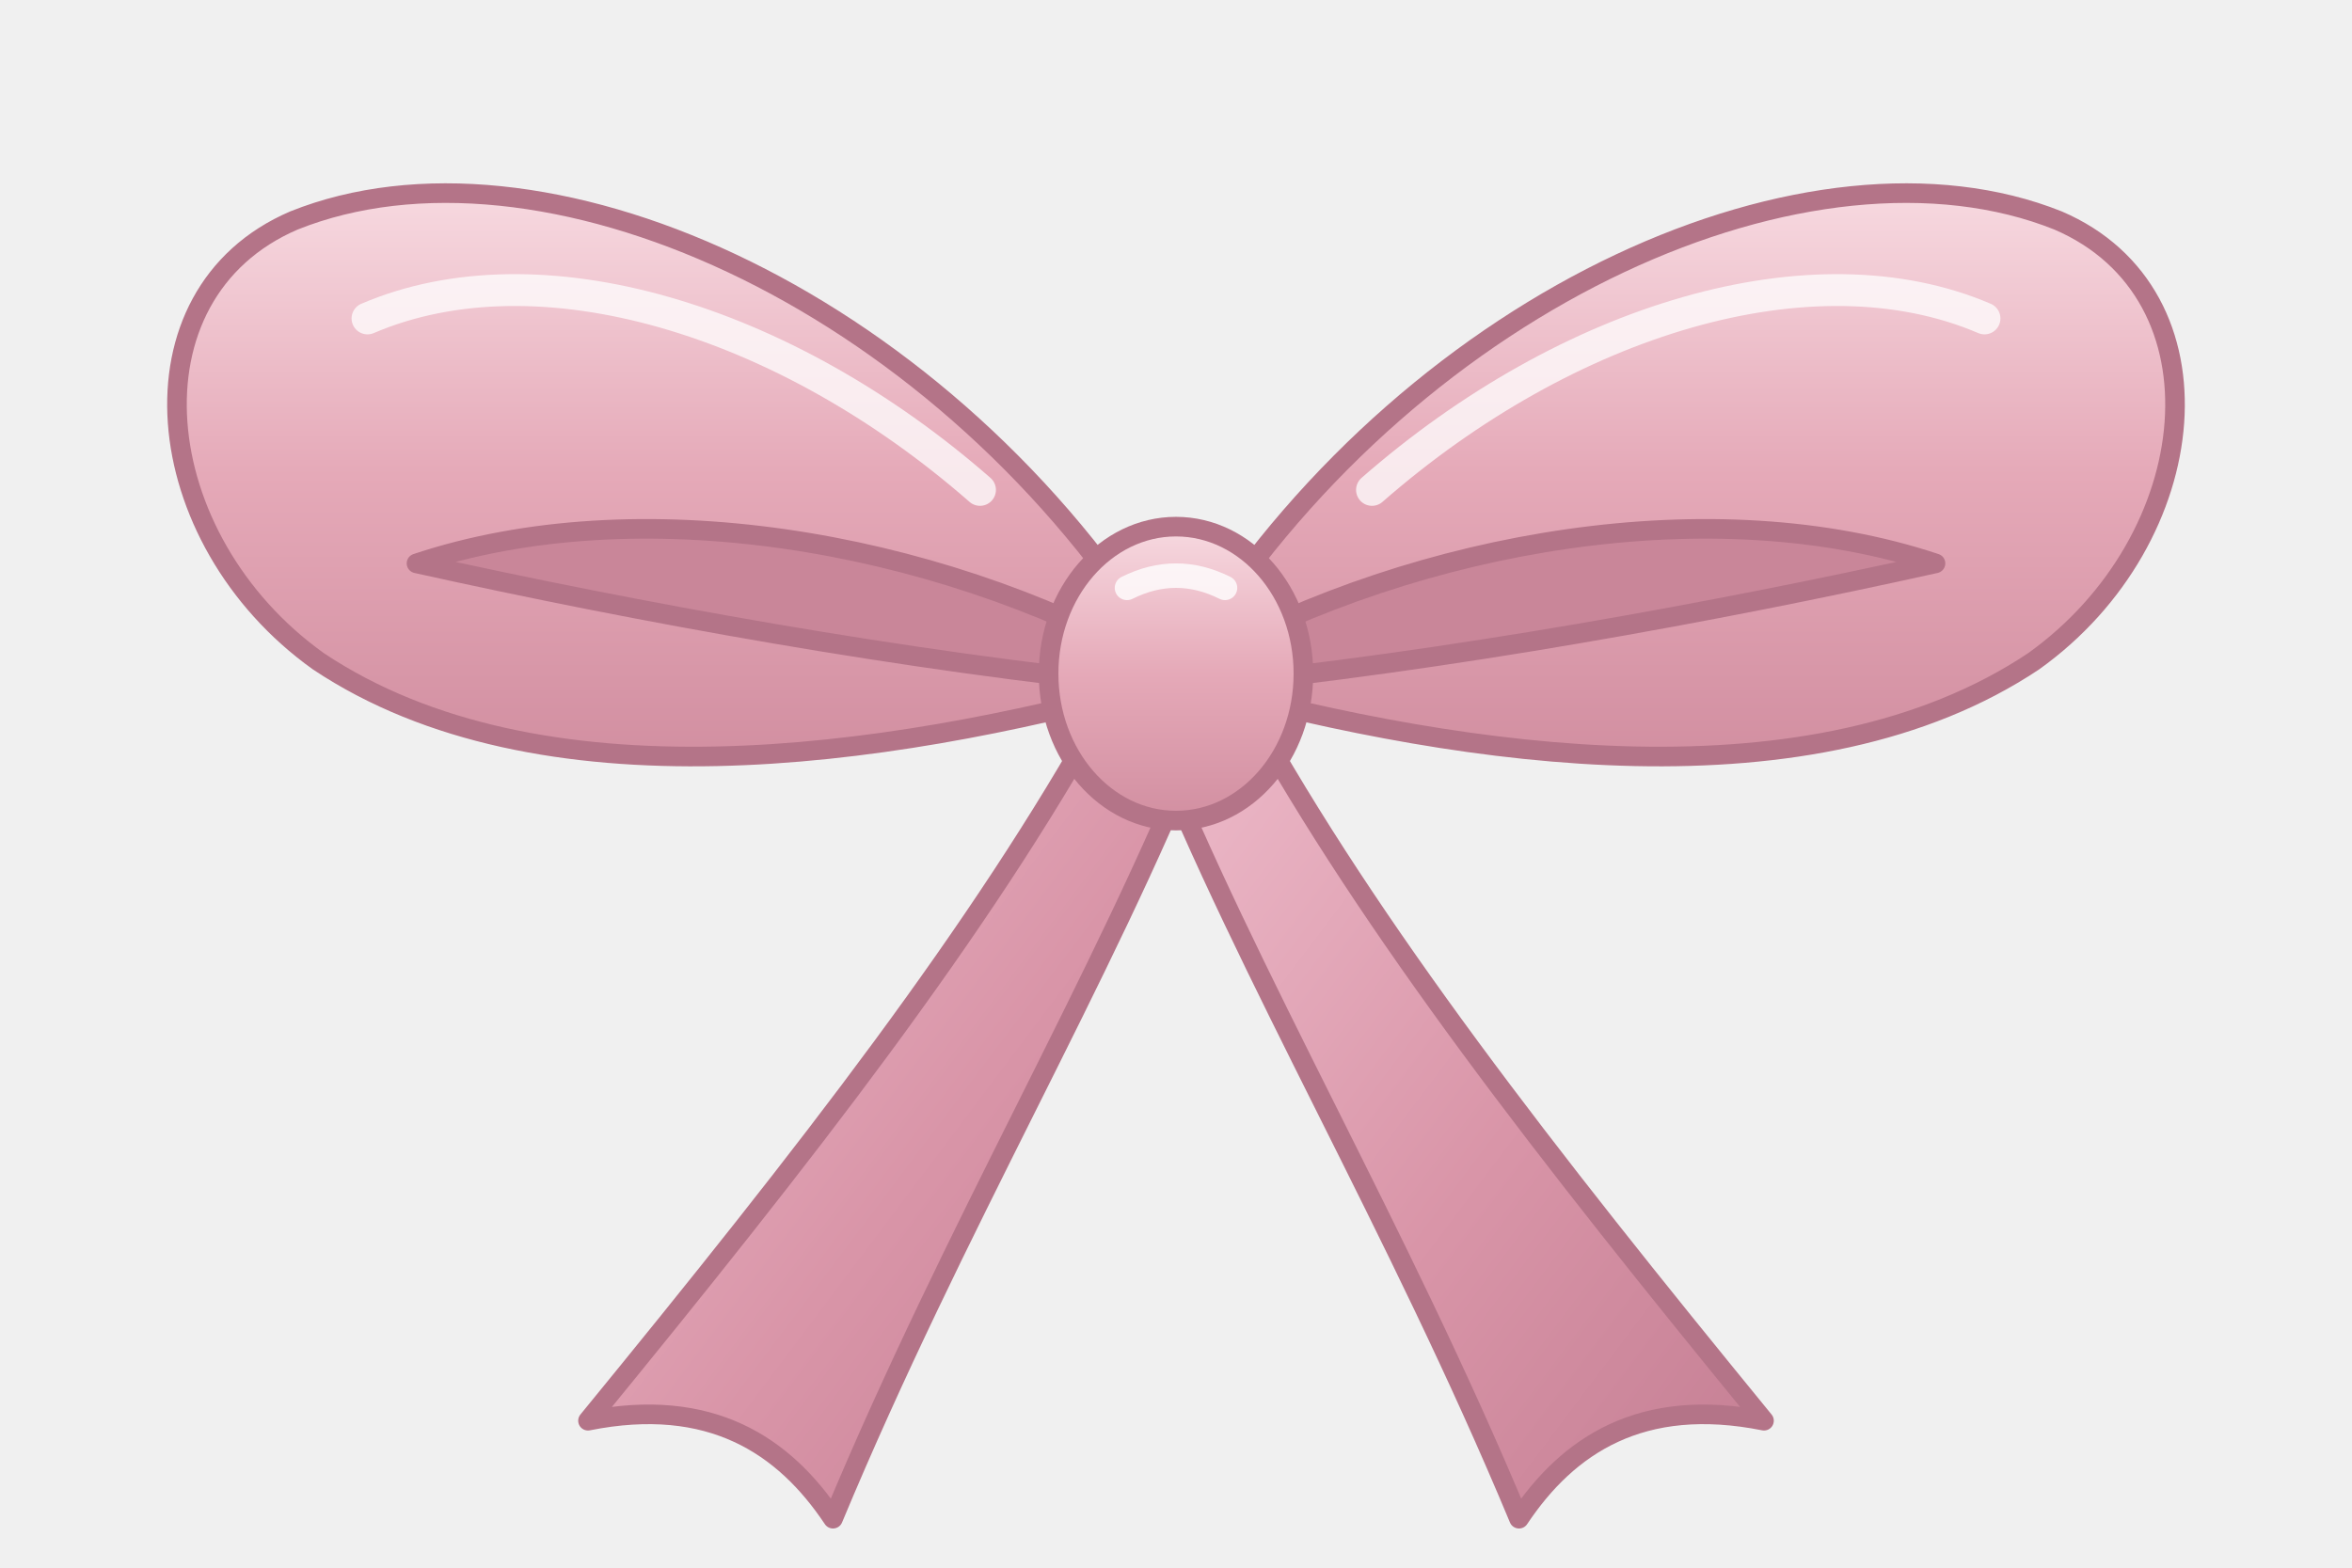
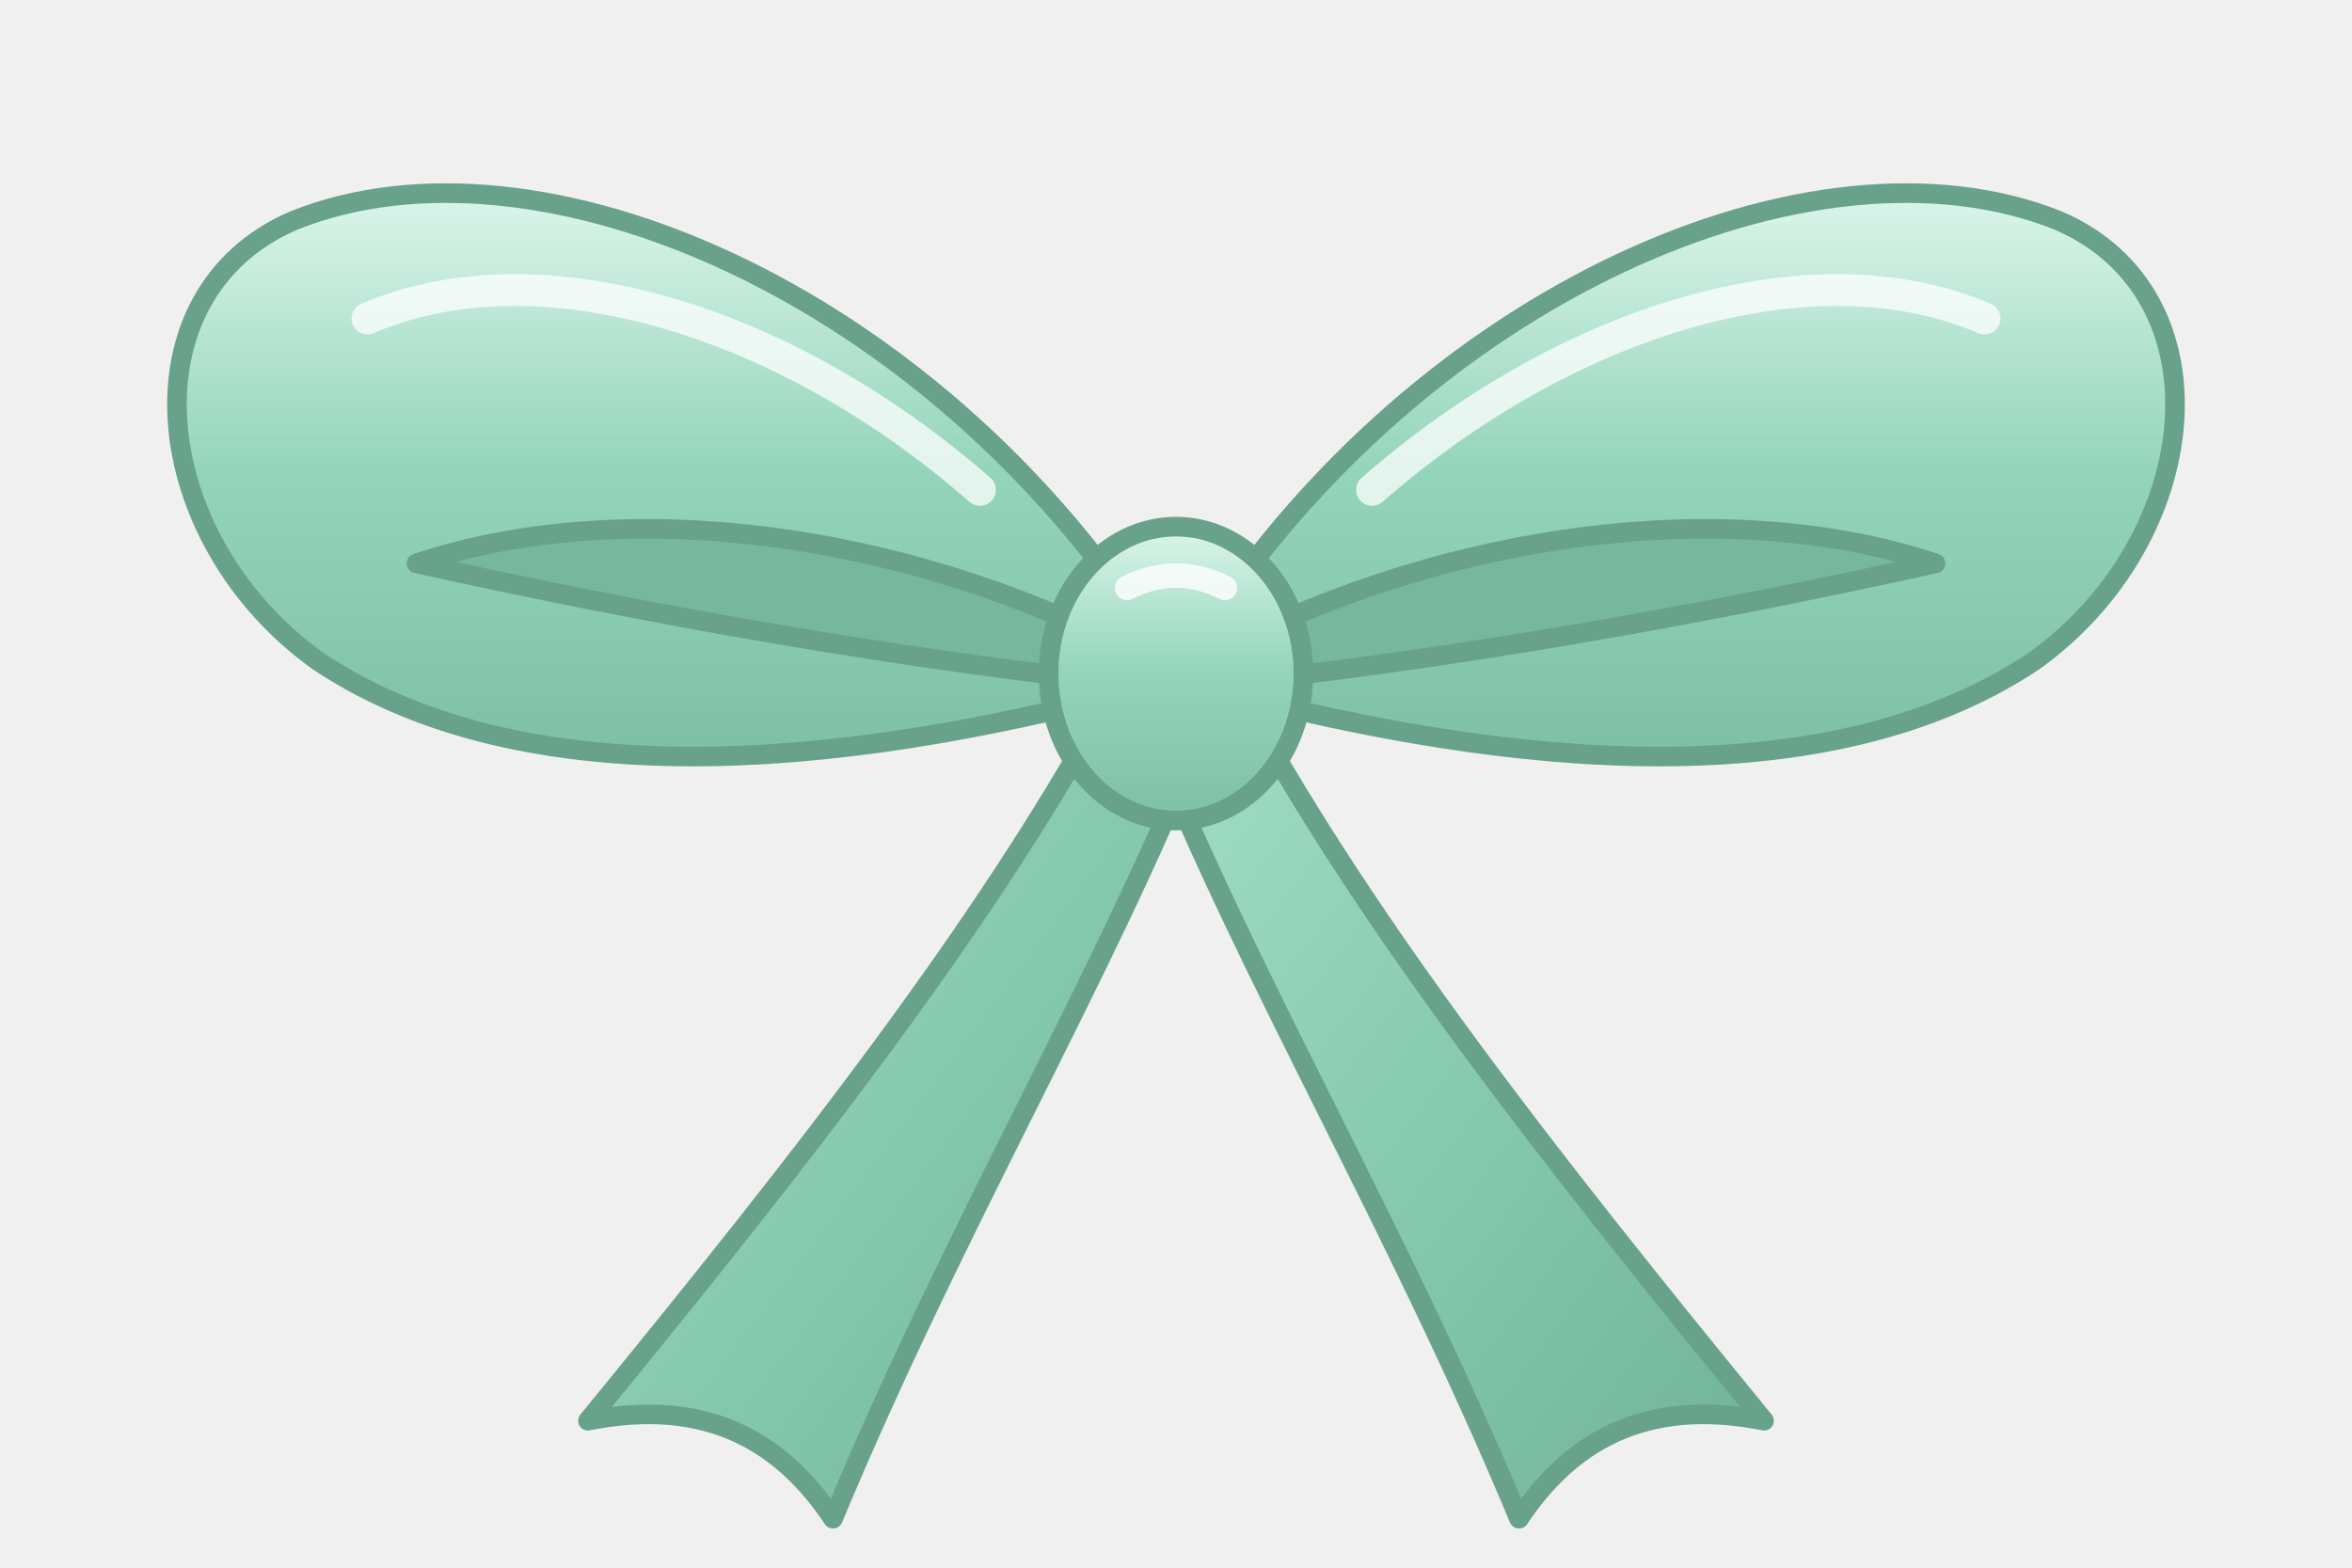
<svg xmlns="http://www.w3.org/2000/svg" width="96" height="64" viewBox="0 0 96 64">
  <defs>
    <linearGradient id="a" x1="0" y1="0" x2="0" y2="1">
-       <stop offset="0" stop-color="#f7d9e0" />
-       <stop offset=".5" stop-color="#e5a9b8" />
-       <stop offset="1" stop-color="#d28fa1" />
+       <stop offset="0" stop-color="#dbf5eb" />
+       <stop offset=".5" stop-color="#93d4ba" />
+       <stop offset="1" stop-color="#7ec0a5" />
    </linearGradient>
    <linearGradient id="b" x1="0" y1="0" x2="1" y2="1">
-       <stop offset="0" stop-color="#eebccb" />
-       <stop offset=".55" stop-color="#d995a8" />
-       <stop offset="1" stop-color="#c47e93" />
+       <stop offset="0" stop-color="#a2dec6" />
+       <stop offset=".55" stop-color="#83c7ac" />
+       <stop offset="1" stop-color="#70b297" />
    </linearGradient>
  </defs>
-   <path d="M47,26 C38,12 22,5 12,9 C5,12 6,22 13,27 C22,33 36,31 47,28Z" fill="url(#a)" stroke="#b47488" stroke-width=".8" stroke-linejoin="round" />
-   <path d="M49,26 C58,12 74,5 84,9 C91,12 90,22 83,27 C74,33 60,31 49,28Z" fill="url(#a)" stroke="#b47488" stroke-width=".8" stroke-linejoin="round" />
-   <path d="M47,27 C38,22 26,20 17,23 C26,25 37,27 47,28Z" fill="#c98699" stroke="#b47488" stroke-width=".8" stroke-linejoin="round" />
-   <path d="M49,27 C58,22 70,20 79,23 C70,25 59,27 49,28Z" fill="#c98699" stroke="#b47488" stroke-width=".8" stroke-linejoin="round" />
-   <path d="M45,29 C40,38 33,47 24,58 C29,57 32,59 34,62 C39,50 45,40 49,30Z" fill="url(#b)" stroke="#b47488" stroke-width=".8" stroke-linejoin="round" />
-   <path d="M51,29 C56,38 63,47 72,58 C67,57 64,59 62,62 C57,50 51,40 47,30Z" fill="url(#b)" stroke="#b47488" stroke-width=".8" stroke-linejoin="round" />
+   <path d="M47,26 C38,12 22,5 12,9 C5,12 6,22 13,27 C22,33 36,31 47,28Z" fill="url(#a)" stroke="#68a28b" stroke-width=".8" stroke-linejoin="round" />
+   <path d="M49,26 C58,12 74,5 84,9 C91,12 90,22 83,27 C74,33 60,31 49,28Z" fill="url(#a)" stroke="#68a28b" stroke-width=".8" stroke-linejoin="round" />
+   <path d="M47,27 C38,22 26,20 17,23 C26,25 37,27 47,28Z" fill="#77b79d" stroke="#68a28b" stroke-width=".8" stroke-linejoin="round" />
+   <path d="M49,27 C58,22 70,20 79,23 C70,25 59,27 49,28Z" fill="#77b79d" stroke="#68a28b" stroke-width=".8" stroke-linejoin="round" />
+   <path d="M45,29 C40,38 33,47 24,58 C29,57 32,59 34,62 C39,50 45,40 49,30Z" fill="url(#b)" stroke="#68a28b" stroke-width=".8" stroke-linejoin="round" />
+   <path d="M51,29 C56,38 63,47 72,58 C67,57 64,59 62,62 C57,50 51,40 47,30Z" fill="url(#b)" stroke="#68a28b" stroke-width=".8" stroke-linejoin="round" />
  <path d="M15,13 C22,10 32,13 40,20" fill="none" stroke="#fff" stroke-opacity=".75" stroke-width="1.3" stroke-linecap="round" />
  <path d="M81,13 C74,10 64,13 56,20" fill="none" stroke="#fff" stroke-opacity=".75" stroke-width="1.3" stroke-linecap="round" />
-   <ellipse cx="48" cy="27.5" rx="5.2" ry="6" fill="url(#a)" stroke="#b47488" stroke-width=".8" />
+   <ellipse cx="48" cy="27.5" rx="5.2" ry="6" fill="url(#a)" stroke="#68a28b" stroke-width=".8" />
  <path d="M46,24 q2,-1 4,0" stroke="#fff" stroke-opacity=".8" stroke-width="1" fill="none" stroke-linecap="round" />
</svg>
